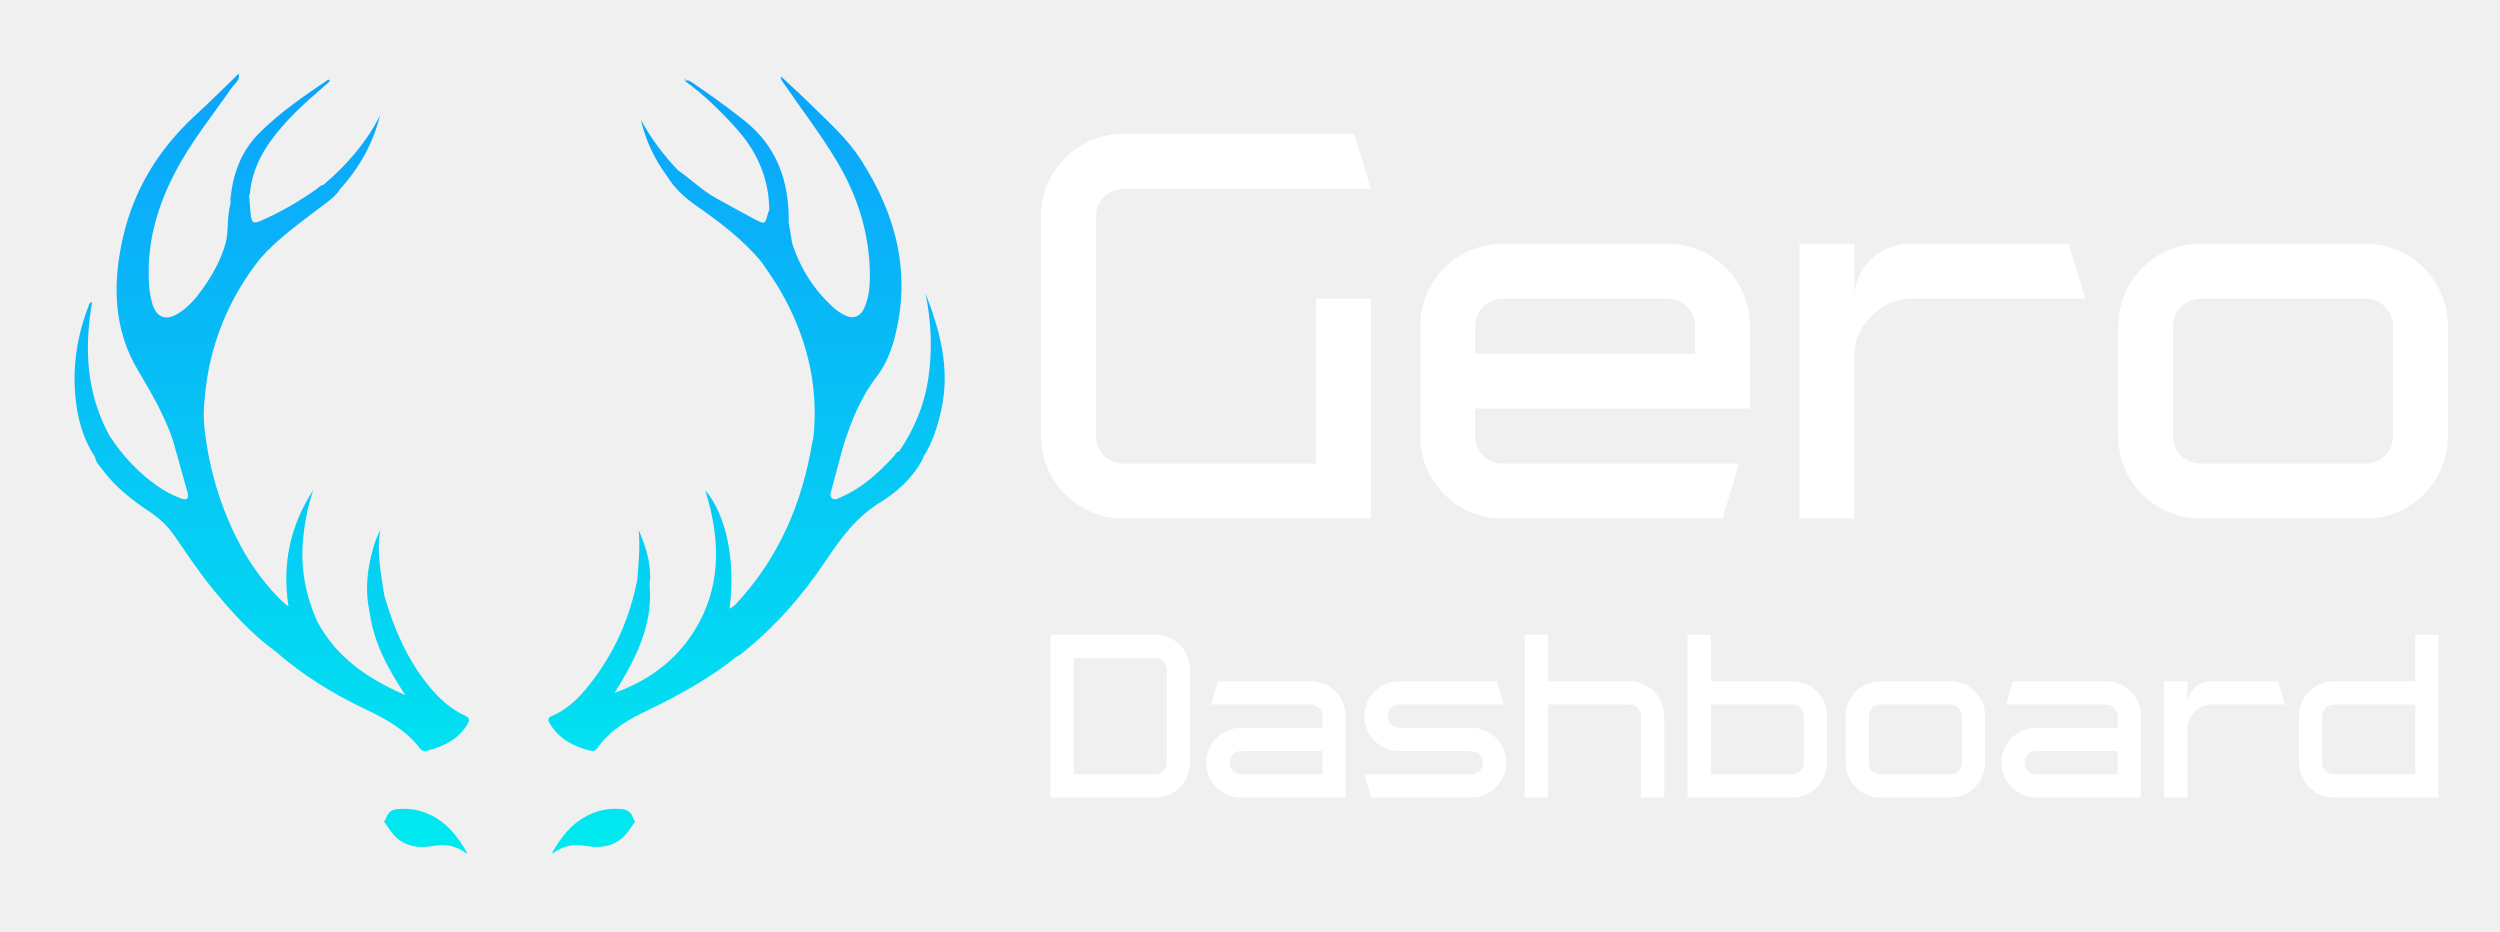
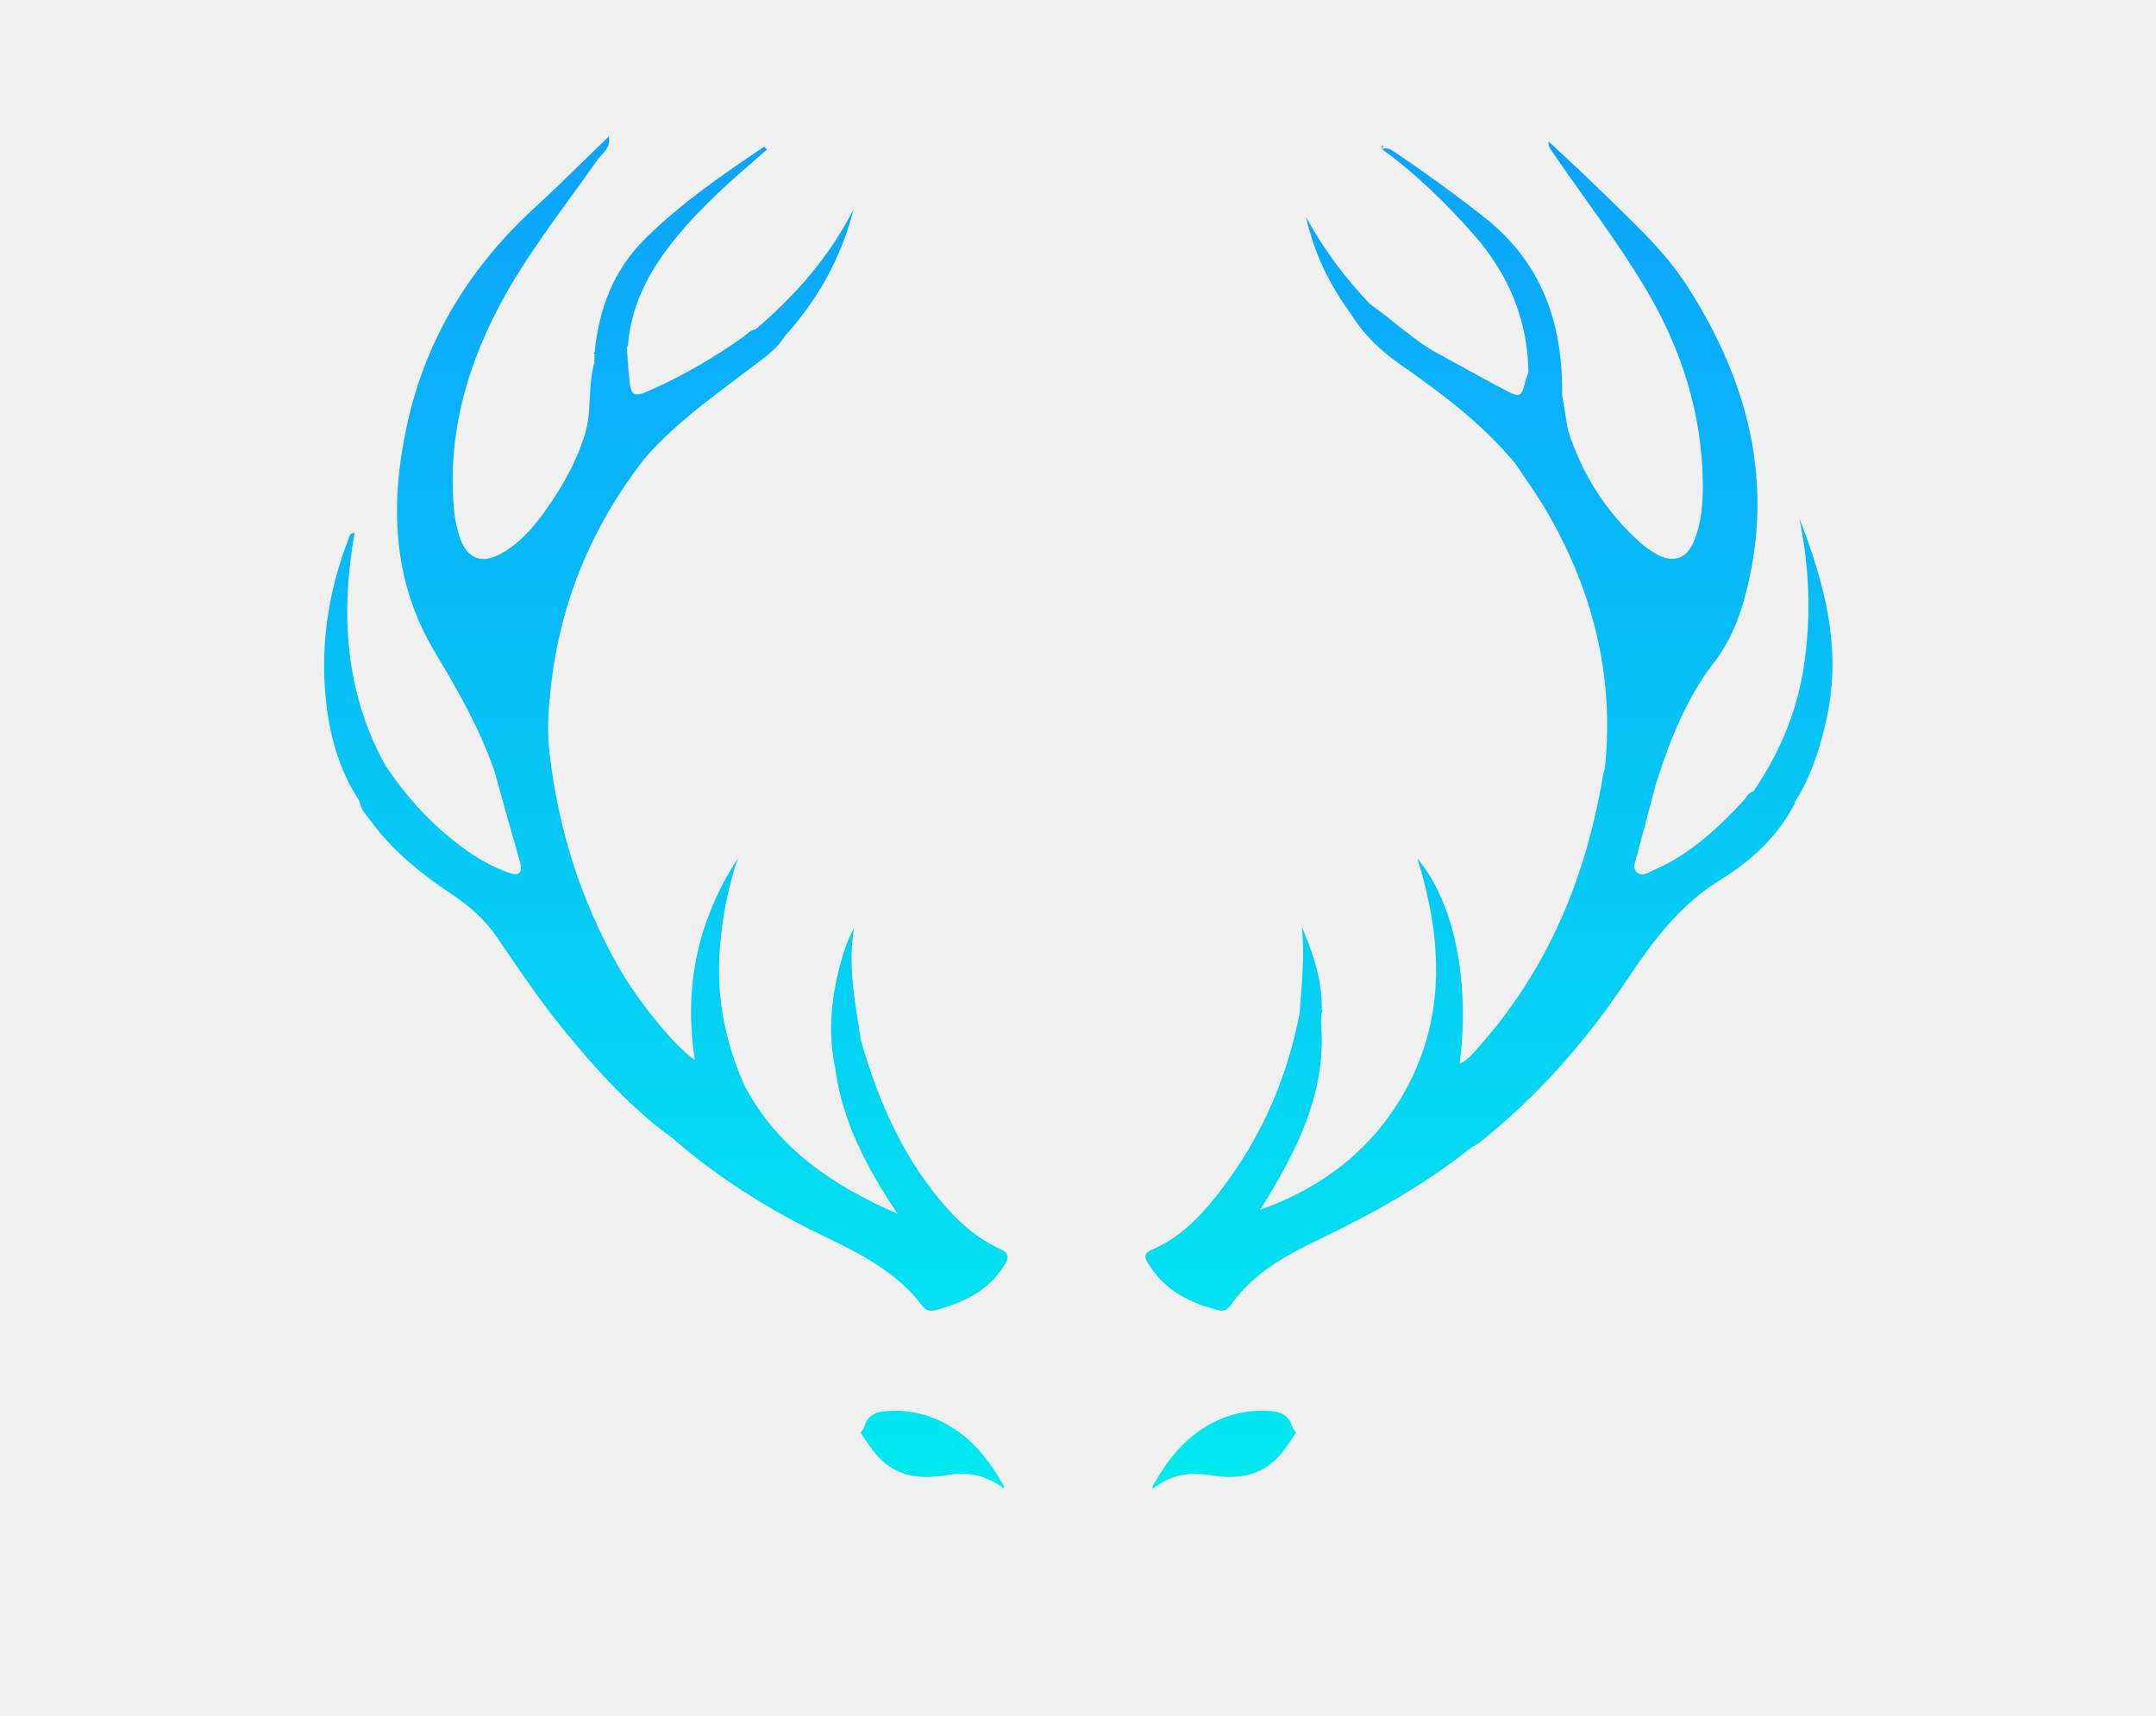
- <svg xmlns="http://www.w3.org/2000/svg" id="Layer_1" viewBox="0 0 4312.07 1606.46">
+ <svg xmlns="http://www.w3.org/2000/svg" id="Layer_2" viewBox="0 0 2388 1900">
  <defs>
    <style>
      .cls-1 {
-         fill: #fff;
+       fill: #fff;
      }

      .cls-2 {
-         fill: url(#linear-gradient);
+       fill: url(#linear-gradient);
      }
    </style>
-     <linearGradient id="linear-gradient" x1="879.02" y1="-4482.4" x2="879.02" y2="-3137.06" gradientTransform="translate(0 -3010.15) scale(1 -1)" gradientUnits="userSpaceOnUse">
+     <linearGradient id="linear-gradient" x1="1194.28" y1="1648.81" x2="1194.28" y2="151.18" gradientUnits="userSpaceOnUse">
      <stop offset="0" stop-color="#00eaef" />
      <stop offset="1" stop-color="#0ca3fb" />
    </linearGradient>
  </defs>
-   <path class="cls-2" d="M411.79,127v-.09c.99.27,1.98.54,2.96.81-.99-.18-2.07-.45-3.05-.63l.09-.09ZM1182.65,135.99l-1.35-.18c0,1.26,0,2.52-.09,3.77h0c.45-1.17.99-2.43,1.44-3.59ZM1596.42,506.64c10.15,49.14,12.04,98.46,4.49,148.05-6.92,45.19-24.43,86.24-50.13,123.97-5.3.99-6.83,5.93-9.88,9.25-25.96,27.85-53.63,53.54-89.02,68.9-5.21,2.25-11.77,7.37-17.25,2.07-4.49-4.4-1.17-10.78.27-16.26,6.29-23.99,12.76-47.97,19.13-71.96,13.74-43.12,30.09-84.8,58.21-121.19,14.37-18.6,23.54-40.34,29.73-62.97,30.9-112.65,4.49-215.06-56.95-310.82-23.18-36.11-55.25-64.59-85.52-94.41-17.07-16.8-34.86-32.97-52.37-49.41-.72,3.86.63,5.93,1.98,8,31.44,46.26,65.94,90.55,94.59,138.7,35.39,59.56,55.88,123.52,56.68,193.14.27,19.76-1.17,39.53-8.98,58.03-7.19,17.16-20.21,21.74-36.38,13.03-5.93-3.14-11.59-7.1-16.53-11.5-34.41-30.81-58.3-68.45-72.32-112.38-1.89-11.68-3.86-23.36-5.75-34.95.9-70.52-19.76-131.34-77.26-176.61-29.29-23.09-59.47-44.92-90.46-65.76-3.68-2.43-7.19-3.95-11.5-2.07,33.78,24.43,63.33,53.36,90.82,84.44,34.86,39.53,54.35,85.25,54.89,138.43h0c-.81,1.89-1.89,3.68-2.43,5.66-4.67,18.86-5.12,19.31-22.01,10.51-22.01-11.5-43.66-23.9-65.49-35.66-24.79-13.39-44.74-33.33-67.55-49.23-25.15-26.05-46.44-54.89-63.87-86.78,7.91,35.39,23.18,67.11,44.38,96.12,12.4,20.12,29.11,36.47,48.24,49.86,42.04,29.29,82.92,59.74,115.71,99.63,9.7,14.55,20.12,28.75,29.02,43.75,47.52,80.04,69.89,166.1,60.01,259.44-.63,2.52-1.53,4.94-1.89,7.46-16.89,101.51-55.07,193.23-124.33,270.58-5.21,5.84-10.15,12.22-18.33,16.17,10.87-81.66-5.57-161.97-41.95-204.28,28.21,90.01,28.48,175.89-27.49,255.49-32.61,45.46-76.54,75.19-128.91,93.97,35.75-57.58,66.66-115.97,60.46-186.49.18-3.14.45-6.29.63-9.34.36-.81.81-1.53,1.08-2.43,0-.27-.54-.63-.9-.99.63-29.11-8.62-55.7-19.76-82.02,2.87,28.66-.18,56.86-2.16,85.16-11.95,62.34-36.29,119.66-73.93,170.5-19.67,26.59-41.59,52.1-73.48,65.4-9.7,4.04-5.75,9.7-2.61,14.82,16.17,25.87,41.14,38.45,69.71,45.37,5.39,1.35,9.07-1.35,11.86-5.39,21.92-31.53,54.17-49.14,87.59-65.13,53.63-25.78,105.46-54.53,152.09-91.9,2.25-1.26,4.67-2.25,6.65-3.77,57.94-45.73,106.18-100.52,147.06-161.7,25.78-38.63,52.46-75.01,93.34-100.25,29.82-18.42,56.51-42.31,73.48-74.56.36-.63.9-1.26,1.08-1.98,0-.09-.18-.36-.45-.63,16.62-25.96,25.69-54.44,32.16-84.71,15-69.98-2.61-134.48-27.4-198.44l-.09.09ZM800.86,1233.75c-23.99-10.96-42.94-28.57-59.65-48.69-38.72-46.62-61.98-100.97-78.51-158.56-5.48-37.1-13.47-74.02-6.74-112.11-4.94,9.16-8.53,18.33-11.32,27.67-10.96,37.1-15.72,74.74-7.19,113.1,7.01,53.63,32.43,99.54,61.72,143.82-64.05-27.94-119.48-64.86-152.45-128.1-19.04-42.94-27.94-87.68-24.43-134.75,2.34-30.99,8-61.36,18.06-90.91-39.35,60.46-54.26,126.66-42.76,200.69-21.2-14.37-57.49-60.1-76-92.62-37.64-66.3-60.1-137.44-68.72-213.08-2.07-17.97-1.62-35.93.18-53.81.54-.72.63-1.44.27-2.25,8-88.67,40.07-167.72,94.95-237.61,31.08-35.57,69.71-62.34,106.9-90.82,11.68-8.89,24.34-17.43,32.25-30.63,32.97-36.38,56.06-78.07,68-125.77-23.81,47.07-57.76,85.61-97.47,119.48-5.03.54-8.08,4.49-11.77,7.1-29.64,21.2-61,39.26-94.32,54.08-15,6.65-17.88,5.03-19.58-11.41-1.08-10.78-1.71-21.56-2.52-32.34.72-.18,1.17-.72,1.17-1.44.09-.99.18-1.98.27-3.05,3.41-34.59,17.79-64.68,38.27-92.17,24.7-33.06,54.8-60.91,85.97-87.59,4.67-3.95,9.16-8.08,13.74-12.13-.9-.9-1.8-1.89-2.69-2.78-41.59,28.03-82.92,56.24-118.76,91.9-31.35,31.17-45.64,69.44-49.95,112.47l-.9.99s.72,1.08.72,1.17c.27-.36.36-.81.36-1.17,0,.45-.09.81-.36,1.17,0,2.78,0,5.57-.09,8.35-6.38,21.92-2.78,45.1-8.26,67.11-8.26,29.82-23.36,56.33-41.32,81.3-11.23,15.63-23.9,30.18-40.6,40.34-21.38,12.94-36.92,7.46-44.38-16.26-2.87-9.34-4.67-19.13-5.48-28.93-5.66-69.26,11.41-133.67,42.85-194.94,27.58-53.72,65.4-100.52,99.8-149.75,5.03-7.1,14.46-12.58,11.59-23.72h0c-24.17,23.27-47.88,47.16-72.68,69.8-64.14,58.57-108.16,128.91-127.29,214.16-17.88,79.41-15.99,157.3,26.77,228.72,22.91,38.36,45.01,76.54,59.47,118.85,8.35,29.82,16.62,59.74,25.15,89.47,3.68,12.76-1.26,15.36-12.31,11.14-14.01-5.3-27.13-12.4-39.44-21.02-33.06-23.18-59.92-52.28-82.11-85.88-40.07-72.76-44.47-150.47-30.36-231.05-5.66.9-5.3,4.22-6.02,6.2-19.58,50.58-27.94,103.13-22.82,157.12,3.5,36.83,12.94,72.23,33.78,103.67,1.26,8.71,7.46,14.64,12.31,21.2,21.92,29.64,50.4,52.1,80.67,72.32,17.07,11.41,31.89,24.61,43.57,41.59,21.38,31.17,42.31,62.79,66.3,92.08,32.52,39.8,66.75,77.89,108.7,108.25,45.9,40.07,97.2,71.96,152,98.19,36.2,17.34,71.51,35.66,96.48,68.54,3.23,4.31,7.01,6.02,12.04,4.67,28.21-7.37,53.63-18.86,69.8-45.1,4.76-7.73,4.76-11.95-4.67-16.17l-.18-.09ZM761.78,1417.28c-23.54-17.52-48.87-24.17-75.01-21.83-9.34.81-17.07,3.86-20.84,15.81-.72,2.25-2.34,3.86-3.59,5.75,5.3,7.28,10.15,15.18,15.81,21.83,15.81,18.33,34.59,22.64,53.99,21.92,7.01-.27,14.01-1.44,20.93-2.43,17.97-2.43,35.21,1.35,51.65,13.92,1.08-1.44.18-2.52-.54-3.68-11.68-20.57-25.6-38.72-42.49-51.29h.09ZM1071.26,1395.36c-26.14-2.25-51.47,4.4-75.01,21.92-16.89,12.58-30.81,30.72-42.49,51.29-.63,1.17-1.62,2.25-.54,3.68,16.44-12.58,33.69-16.35,51.65-13.92,7.01.9,13.92,2.16,20.93,2.43,19.4.63,38.18-3.68,53.99-22.01,5.75-6.65,10.6-14.55,15.81-21.83-1.26-1.89-2.87-3.5-3.59-5.75-3.77-11.95-11.59-15-20.84-15.81h.09Z" />
-   <g>
-     <path class="cls-1" d="M1937.85,894.37c-78.75,0-142.18-63.43-142.18-142.18v-379.15c0-78.75,63.43-142.18,142.18-142.18h398.11l28.44,94.79h-426.54c-26.61,0-47.39,20.78-47.39,47.39v379.15c0,26.61,20.78,47.39,47.39,47.39h331.75v-284.36h94.79v379.15h-426.54,0Z" />
-     <path class="cls-1" d="M2876.24,420.44c78.75,0,142.18,63.43,142.18,142.18v142.18h-473.93v47.39c0,26.61,20.78,47.39,47.39,47.39h407.58l-28.44,94.79h-379.15c-78.75,0-142.18-63.43-142.18-142.18v-189.57c0-78.75,63.43-142.18,142.18-142.18h284.36ZM2591.88,515.22c-26.61,0-47.39,20.78-47.39,47.39v47.39h379.15v-47.39c0-26.61-20.78-47.39-47.39-47.39h-284.36Z" />
-     <path class="cls-1" d="M3568.19,420.44l28.44,94.79h-303.32c-47.39,0-94.79,47.39-94.79,94.79v284.36h-94.79v-473.93h94.79v87.13c3.83-48.3,44.48-87.13,94.79-87.13h274.88Z" />
-     <path class="cls-1" d="M3795.68,894.37c-78.75,0-142.18-63.43-142.18-142.18v-189.57c0-78.75,63.43-142.18,142.18-142.18h284.36c78.75,0,142.18,63.43,142.18,142.18v189.57c0,78.75-63.43,142.18-142.18,142.18h-284.36ZM4080.04,799.58c26.61,0,47.39-20.78,47.39-47.39v-189.57c0-26.61-20.78-47.39-47.39-47.39h-284.36c-26.61,0-47.39,20.78-47.39,47.39v189.57c0,26.61,20.78,47.39,47.39,47.39h284.36Z" />
-     <path class="cls-1" d="M2052.51,1315.44c0,33.36-26.8,60.15-60.15,60.15h-180.46v-280.72h180.46c33.36,0,60.15,26.8,60.15,60.15v160.41ZM2012.41,1155.03c0-11.3-8.75-20.05-20.05-20.05h-140.36v200.51h140.36c11.3,0,20.05-8.75,20.05-20.05v-160.41Z" />
-     <path class="cls-1" d="M2088.6,1215.19l12.03-40.1h160.41c33.36,0,60.15,26.8,60.15,60.15v140.36h-180.46c-33.36,0-60.15-26.8-60.15-60.15s26.8-60.15,60.15-60.15h140.36v-20.05c0-11.3-8.75-20.05-20.05-20.05h-172.44ZM2281.09,1335.49v-40.1h-140.36c-11.3,0-20.05,8.75-20.05,20.05s8.75,20.05,20.05,20.05h140.36Z" />
-     <path class="cls-1" d="M2413.43,1295.39c-33.36,0-60.15-26.8-60.15-60.15s26.8-60.15,60.15-60.15h168.43l12.03,40.1h-180.46c-11.3,0-20.05,8.75-20.05,20.05s8.02,20.05,24.06,20.05h120.31c33.36,0,60.15,26.8,60.15,60.15s-26.8,60.15-60.15,60.15h-172.44l-12.03-40.1h184.47c11.3,0,20.05-8.75,20.05-20.05s-8.02-20.05-24.06-20.05h-120.31Z" />
-     <path class="cls-1" d="M2629.98,1094.88h40.1v80.2h140.36c33.36,0,60.15,26.8,60.15,60.15v140.36h-40.1v-140.36c0-11.3-8.75-20.05-20.05-20.05h-140.36v160.41h-40.1v-280.72Z" />
-     <path class="cls-1" d="M3091.16,1175.09c33.36,0,60.15,26.8,60.15,60.15v80.2c0,33.36-26.8,60.15-60.15,60.15h-180.46v-280.72h40.1v80.2h140.36ZM3111.21,1235.24c0-11.3-8.75-20.05-20.05-20.05h-140.36v120.31h140.36c11.3,0,20.05-8.75,20.05-20.05v-80.2Z" />
-     <path class="cls-1" d="M3243.54,1375.6c-33.36,0-60.15-26.8-60.15-60.15v-80.2c0-33.36,26.8-60.15,60.15-60.15h120.31c33.36,0,60.15,26.8,60.15,60.15v80.2c0,33.36-26.8,60.15-60.15,60.15h-120.31ZM3363.85,1335.49c11.3,0,20.05-8.75,20.05-20.05v-80.2c0-11.3-8.75-20.05-20.05-20.05h-120.31c-11.3,0-20.05,8.75-20.05,20.05v80.2c0,11.3,8.75,20.05,20.05,20.05h120.31Z" />
-     <path class="cls-1" d="M3460.1,1215.19l12.03-40.1h160.41c33.36,0,60.15,26.8,60.15,60.15v140.36h-180.46c-33.36,0-60.15-26.8-60.15-60.15s26.8-60.15,60.15-60.15h140.36v-20.05c0-11.3-8.75-20.05-20.05-20.05h-172.44ZM3652.59,1335.49v-40.1h-140.36c-11.3,0-20.05,8.75-20.05,20.05s8.75,20.05,20.05,20.05h140.36Z" />
-     <path class="cls-1" d="M3929.29,1175.09l12.03,40.1h-128.33c-20.05,0-40.1,20.05-40.1,40.1v120.31h-40.1v-200.51h40.1v36.82c1.64-20.42,18.78-36.82,40.1-36.82h116.3Z" />
-     <path class="cls-1" d="M4165.89,1175.09v-80.2h40.1v280.72h-180.46c-33.36,0-60.15-26.8-60.15-60.15v-80.2c0-33.36,26.8-60.15,60.15-60.15h140.36ZM4005.48,1315.44c0,11.3,8.75,20.05,20.05,20.05h140.36v-120.31h-140.36c-11.3,0-20.05,8.75-20.05,20.05v80.2Z" />
-   </g>
+   <path class="cls-2" d="M674.16,151.3s.09-.12.09-.12c1.1.28,2.2.57,3.31.85-1.13-.24-2.26-.49-3.39-.73ZM1532.28,161.29l-1.51-.24c-.05,1.39-.1,2.78-.14,4.17,0,0,.05.07.05.06h0s0,0,0,0c0,0,.02,0,.02,0,0,0-.01,0-.02-.01.53-1.33,1.06-2.65,1.6-3.97ZM1992.9,573.9c11.29,54.66,13.36,109.6,4.97,164.78-7.66,50.35-27.19,96.05-55.81,138-5.87,1.07-7.57,6.64-10.98,10.31-28.88,30.99-59.66,59.6-99.15,76.74-5.82,2.53-13.12,8.2-19.2,2.28-5.04-4.91-1.31-12.04.27-18.05,7.01-26.72,14.16-53.41,21.25-80.11,15.32-47.96,33.46-94.42,64.78-134.86,16.03-20.7,26.23-44.88,33.13-70.08,34.36-125.41,5.01-239.4-63.35-345.97-25.82-40.25-61.46-71.91-95.16-105.14-19.01-18.74-38.81-36.68-58.25-54.97-.75,4.29.67,6.61,2.19,8.85,35.04,51.53,73.43,100.77,105.34,154.44,39.4,66.26,62.23,137.5,63.14,215,.26,21.96-1.35,44-9.98,64.62-8.01,19.15-22.45,24.23-40.54,14.49-6.55-3.53-12.89-7.85-18.43-12.81-38.29-34.28-64.89-76.17-80.51-125.09-2.13-12.98-4.27-25.95-6.4-38.93,1.01-78.51-22.03-146.2-86-196.59-32.65-25.71-66.24-50-100.65-73.22-4.06-2.74-8.04-4.41-12.84-2.31,37.56,27.16,70.46,59.38,101.06,94,38.85,43.96,60.52,94.88,61.12,154.08h0c-.9,2.11-2.11,4.14-2.66,6.34-5.25,20.95-5.7,21.54-24.53,11.7-24.52-12.81-48.55-26.56-72.9-39.71-27.56-14.89-49.77-37.06-75.24-54.79-27.96-29.01-51.71-61.11-71.08-96.65,8.75,39.35,25.78,74.71,49.4,107.02,13.81,22.44,32.4,40.6,53.68,55.45,46.76,32.63,92.26,66.52,128.84,110.89,10.8,16.2,22.37,31.95,32.29,48.68,52.85,89.14,77.77,184.87,66.84,288.83-.72,2.76-1.67,5.49-2.14,8.29-18.81,112.96-61.25,215.06-138.37,301.23-5.81,6.49-11.28,13.55-20.43,17.97,12.12-90.87-6.18-180.34-46.72-227.44,31.44,100.15,31.67,195.76-30.62,284.38-36.29,50.62-85.23,83.71-143.46,104.57,39.8-64.1,74.19-129.13,67.31-207.63.23-3.48.47-6.95.7-10.43.41-.89.92-1.75,1.17-2.67.07-.26-.63-.73-.98-1.09.73-32.41-9.61-62.04-21.98-91.25,3.22,31.87-.24,63.32-2.42,94.79-13.28,69.42-40.37,133.18-82.33,189.82-21.9,29.56-46.29,57.98-81.82,72.79-10.79,4.49-6.42,10.79-2.86,16.48,18,28.77,45.78,42.79,77.59,50.53,6.02,1.47,10.08-1.45,13.21-5.96,24.38-35.1,60.32-54.66,97.49-72.52,59.71-28.69,117.39-60.69,169.29-102.3,2.48-1.39,5.21-2.49,7.42-4.23,64.49-50.95,118.22-111.93,163.68-179.97,28.74-43.02,58.41-83.5,103.86-111.61,33.23-20.55,62.92-47.07,81.76-83.01.43-.71.96-1.39,1.24-2.16.05-.15-.21-.41-.49-.68,18.5-28.94,28.55-60.59,35.79-94.27,16.74-77.89-2.93-149.71-30.53-220.88ZM1107.32,1383.34c-26.72-12.16-47.76-31.8-66.37-54.23-43.11-51.94-68.96-112.39-87.4-176.52-6.12-41.31-14.99-82.43-7.54-124.82-5.46,10.24-9.54,20.35-12.62,30.77-12.21,41.33-17.45,83.17-8.05,125.91,7.78,59.67,36.13,110.77,68.73,160.09-71.31-31.11-133-72.2-169.71-142.55-21.2-47.78-31.08-97.61-27.19-149.96,2.57-34.55,8.89-68.34,20.1-101.19-43.82,67.33-60.45,141-47.59,223.35-23.64-16.04-64.03-66.87-84.57-103.08-41.87-73.83-66.89-153.02-76.46-237.24-2.25-19.98-1.83-39.96.22-59.94.64-.77.72-1.6.25-2.49,8.86-98.7,44.61-186.68,105.67-264.54,34.64-39.63,77.6-69.38,119.03-101.07,12.97-9.92,27.1-19.38,35.87-34.07,36.67-40.48,62.35-86.87,75.71-140.01-26.45,52.39-64.26,95.33-108.5,133.05-5.62.57-8.95,4.99-13.09,7.95-32.98,23.59-67.93,43.75-105,60.17-16.7,7.4-19.87,5.56-21.77-12.75-1.24-11.97-1.91-24-2.83-36.01.84-.23,1.28-.78,1.3-1.65.1-1.12.2-2.25.3-3.36,3.77-38.52,19.85-72.04,42.64-102.56,27.48-36.79,61.01-67.75,95.71-97.52,5.16-4.43,10.2-8.98,15.3-13.48-1-1.05-1.99-2.09-2.99-3.14-46.28,31.18-92.3,62.61-132.2,102.27-34.86,34.65-50.83,77.32-55.62,125.15l-.97,1.15s.82,1.25.82,1.25c.3-.43.45-.87.44-1.33,0,.45-.14.89-.44,1.33-.04,3.08-.09,6.17-.13,9.26-7.12,24.39-3.06,50.16-9.16,74.68-9.24,33.24-26.05,62.74-45.95,90.48-12.48,17.39-26.57,33.6-45.24,44.89-23.83,14.4-41.13,8.29-49.4-18.11-3.24-10.35-5.18-21.33-6.07-32.17-6.34-77.15,12.65-148.83,47.65-216.96,30.71-59.78,72.82-111.94,111.09-166.67,5.55-7.94,16.09-13.97,12.87-26.37l.09-.12c-26.94,25.98-53.31,52.58-80.92,77.81-71.38,65.24-120.4,143.54-141.75,238.38-19.88,88.35-17.76,175.08,29.85,254.57,25.55,42.67,50.05,85.21,66.2,132.28,9.32,33.21,18.5,66.46,28.02,99.61,4.08,14.2-1.41,17.08-13.73,12.41-15.63-5.92-30.24-13.76-43.95-23.38-36.79-25.84-66.71-58.21-91.42-95.57-44.6-80.97-49.49-167.55-33.79-257.2-6.26,1.04-5.86,4.65-6.74,6.94-21.8,56.34-31.14,114.76-25.43,174.87,3.89,40.96,14.43,80.41,37.56,115.43,1.4,9.68,8.3,16.3,13.68,23.59,24.36,32.99,56.06,58.03,89.78,80.53,18.99,12.67,35.5,27.37,48.46,46.27,23.82,34.73,47.13,69.86,73.81,102.53,36.18,44.3,74.33,86.68,120.97,120.5,51.14,44.56,108.16,80.13,169.16,109.31,40.32,19.29,79.59,39.67,107.41,76.3,3.63,4.78,7.81,6.69,13.43,5.21,31.38-8.23,59.72-21.03,77.7-50.2,5.29-8.58,5.29-13.26-5.23-18.05ZM1063.77,1587.56c-26.21-19.47-54.37-26.9-83.51-24.35-10.37.91-18.98,4.29-23.21,17.58-.79,2.47-2.62,4.29-3.97,6.41,5.85,8.14,11.28,16.91,17.64,24.3,17.6,20.43,38.45,25.19,60.09,24.45,7.83-.27,15.58-1.65,23.35-2.69,19.99-2.67,39.25,1.51,57.52,15.47,1.2-1.56.15-2.83-.57-4.1-13.05-22.92-28.48-43.07-47.34-57.07ZM1408.27,1563.17c-29.14-2.52-57.3,4.93-83.49,24.43-18.84,14.03-34.27,34.18-47.3,57.12-.72,1.27-1.77,2.54-.57,4.1,18.26-13.97,37.52-18.18,57.51-15.52,7.76,1.03,15.52,2.4,23.35,2.66,21.63.72,42.48-4.06,60.07-24.51,6.36-7.39,11.78-16.17,17.63-24.31-1.35-2.12-3.18-3.94-3.97-6.41-4.25-13.28-12.86-16.66-23.22-17.56Z" />
</svg>
